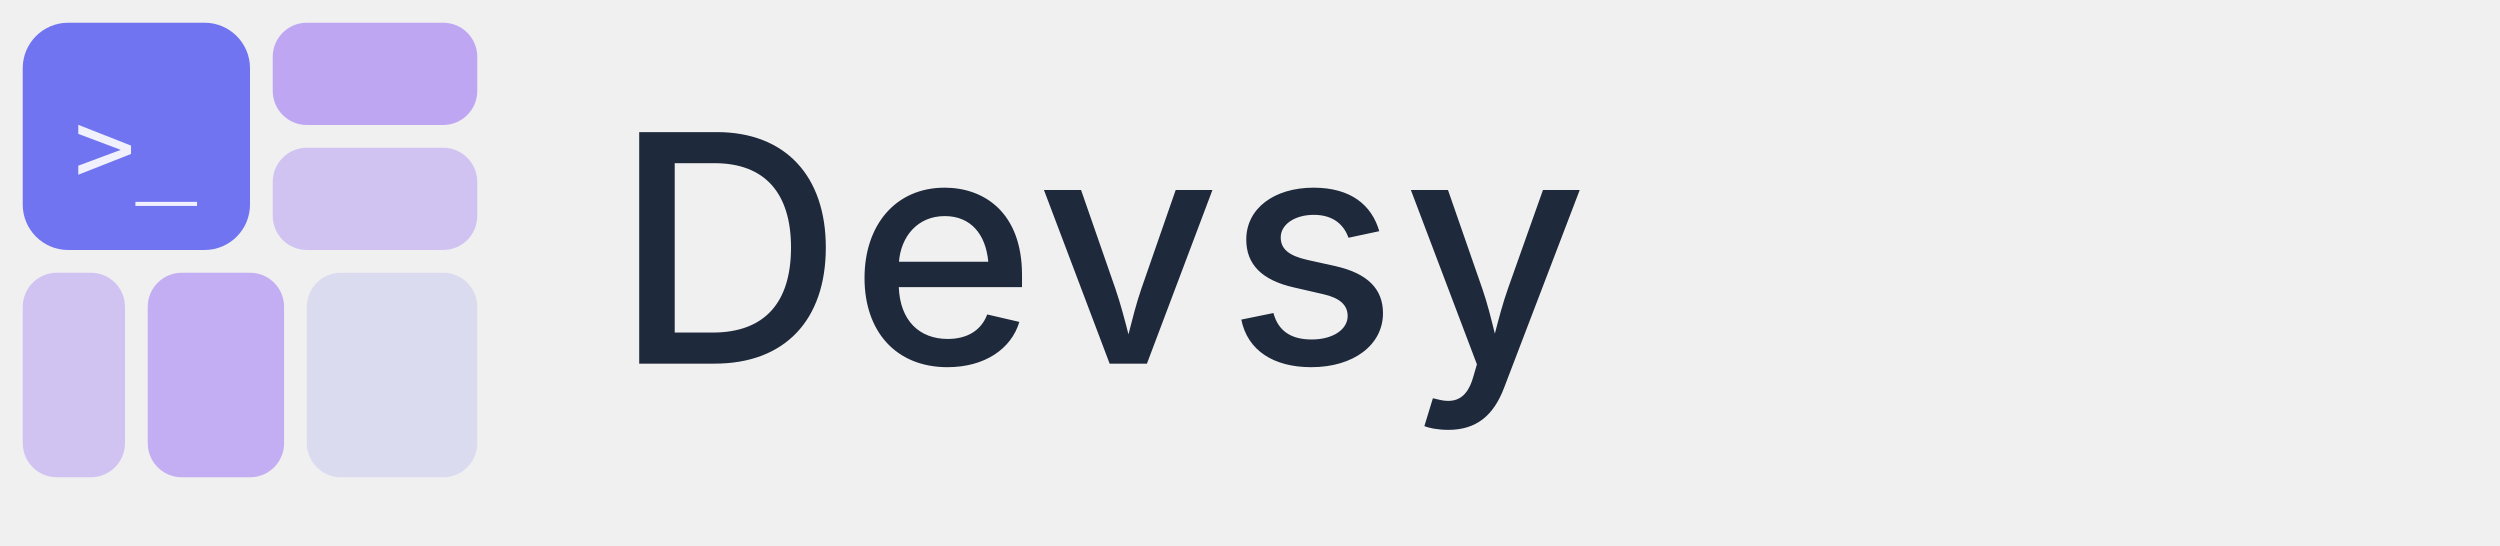
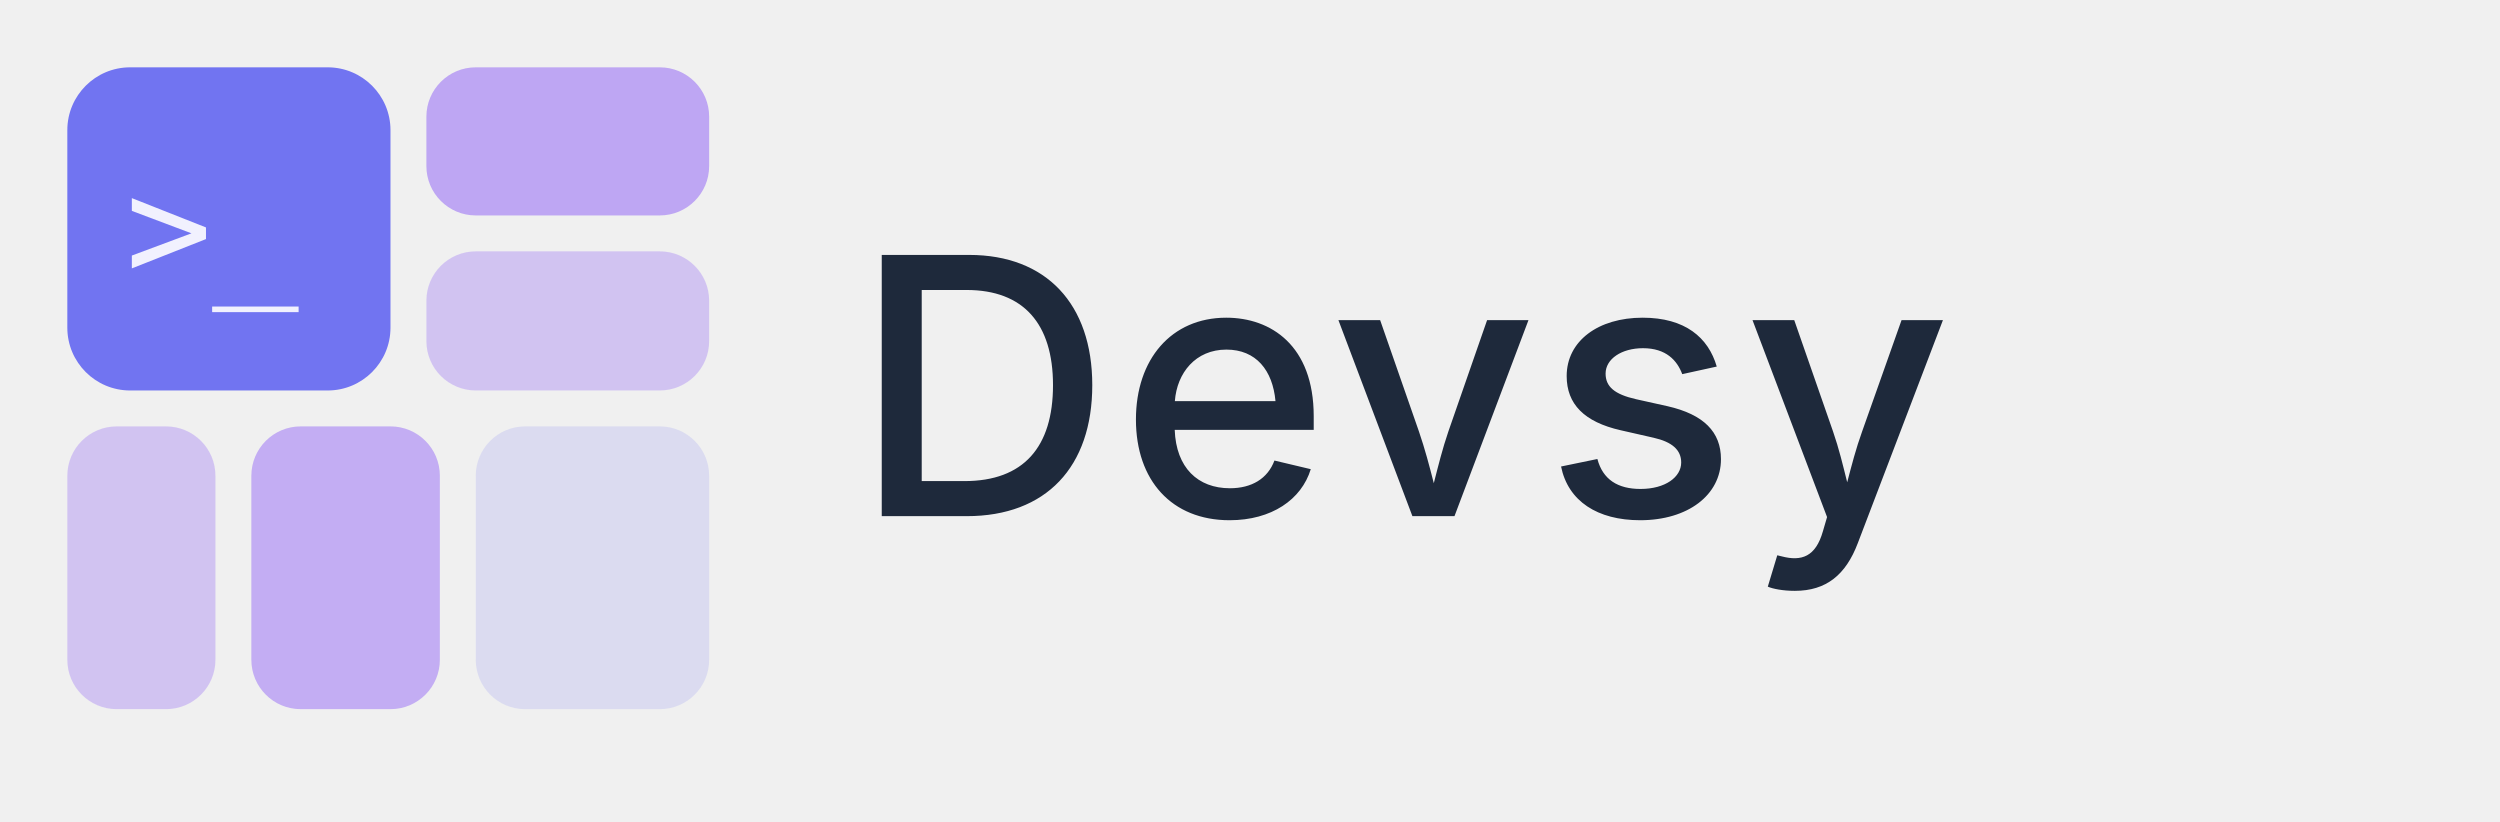
- <svg xmlns="http://www.w3.org/2000/svg" width="220" height="48" viewBox="0 0 220 48" fill="none">
-   <rect x="2" y="2" width="20" height="20" rx="4" fill="#6366F1" opacity="0.9" />
-   <text x="6.5" y="16" font-family="monospace" font-size="9" fill="white" opacity="0.9">&gt;_</text>
-   <rect x="24" y="2" width="18" height="9" rx="3" fill="#8B5CF6" opacity="0.5" />
-   <rect x="24" y="13" width="18" height="9" rx="3" fill="#8B5CF6" opacity="0.3" />
-   <rect x="2" y="24" width="9" height="18" rx="3" fill="#8B5CF6" opacity="0.3" />
-   <rect x="13" y="24" width="12" height="18" rx="3" fill="#8B5CF6" opacity="0.45" />
-   <rect x="27" y="24" width="15" height="18" rx="3" fill="#6366F1" opacity="0.15" />
-   <text x="54" y="32" font-family="-apple-system, BlinkMacSystemFont, 'Segoe UI', system-ui, sans-serif" font-size="28" font-weight="500" fill="#1E293B" letter-spacing="0.02em">Devsy</text>
+ <svg xmlns="http://www.w3.org/2000/svg" width="557" height="183" viewBox="0 0 557 183" fill="none">
+   <rect x="15" y="15" width="72" height="72" rx="14" fill="#6366F1" opacity="0.9" />
+   <text x="28" y="62" font-family="'SF Mono', 'Fira Code', 'Cascadia Code', monospace" font-size="32" fill="white" opacity="0.9">&gt;_</text>
+   <rect x="95" y="15" width="63" height="33" rx="11" fill="#8B5CF6" opacity="0.5" />
+   <rect x="95" y="56" width="63" height="31" rx="11" fill="#8B5CF6" opacity="0.3" />
+   <rect x="15" y="95" width="33" height="63" rx="11" fill="#8B5CF6" opacity="0.3" />
+   <rect x="56" y="95" width="42" height="63" rx="11" fill="#8B5CF6" opacity="0.45" />
+   <rect x="106" y="95" width="52" height="63" rx="11" fill="#6366F1" opacity="0.15" />
+   <text x="190" y="115" font-family="-apple-system, BlinkMacSystemFont, 'Segoe UI', system-ui, sans-serif" font-size="80" font-weight="500" fill="#1E293B" letter-spacing="0.02em">Devsy</text>
</svg>
